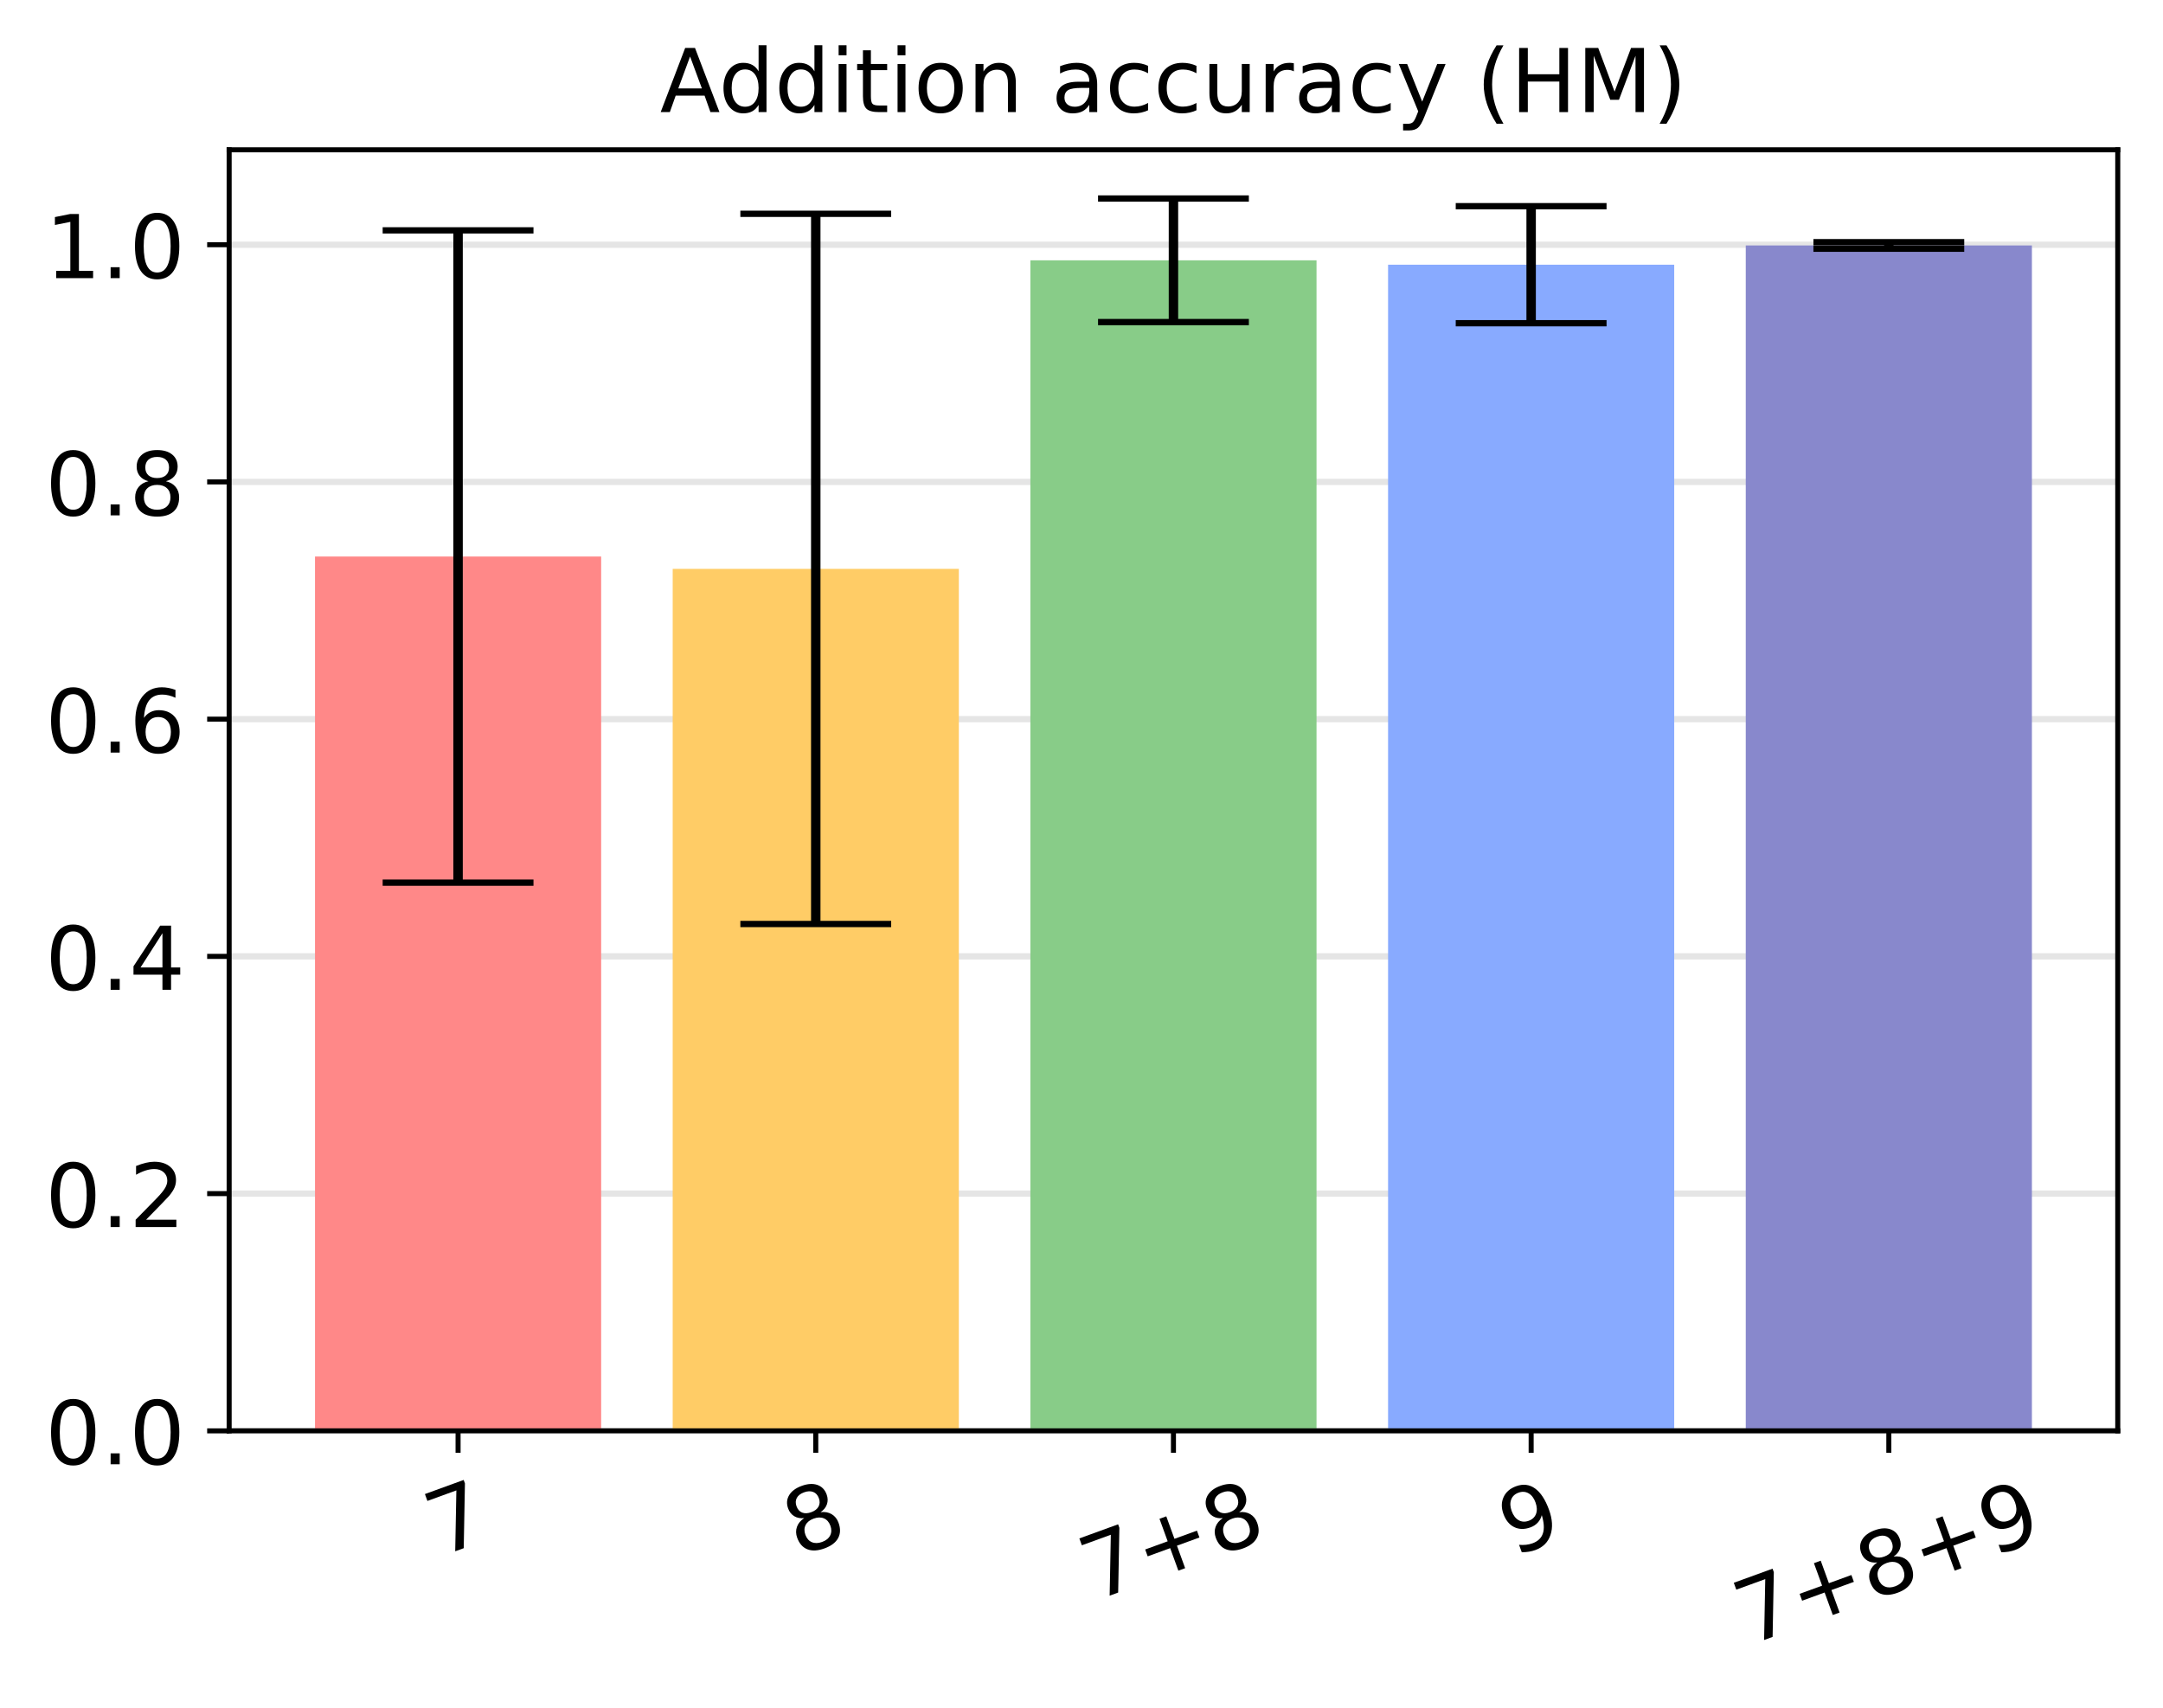
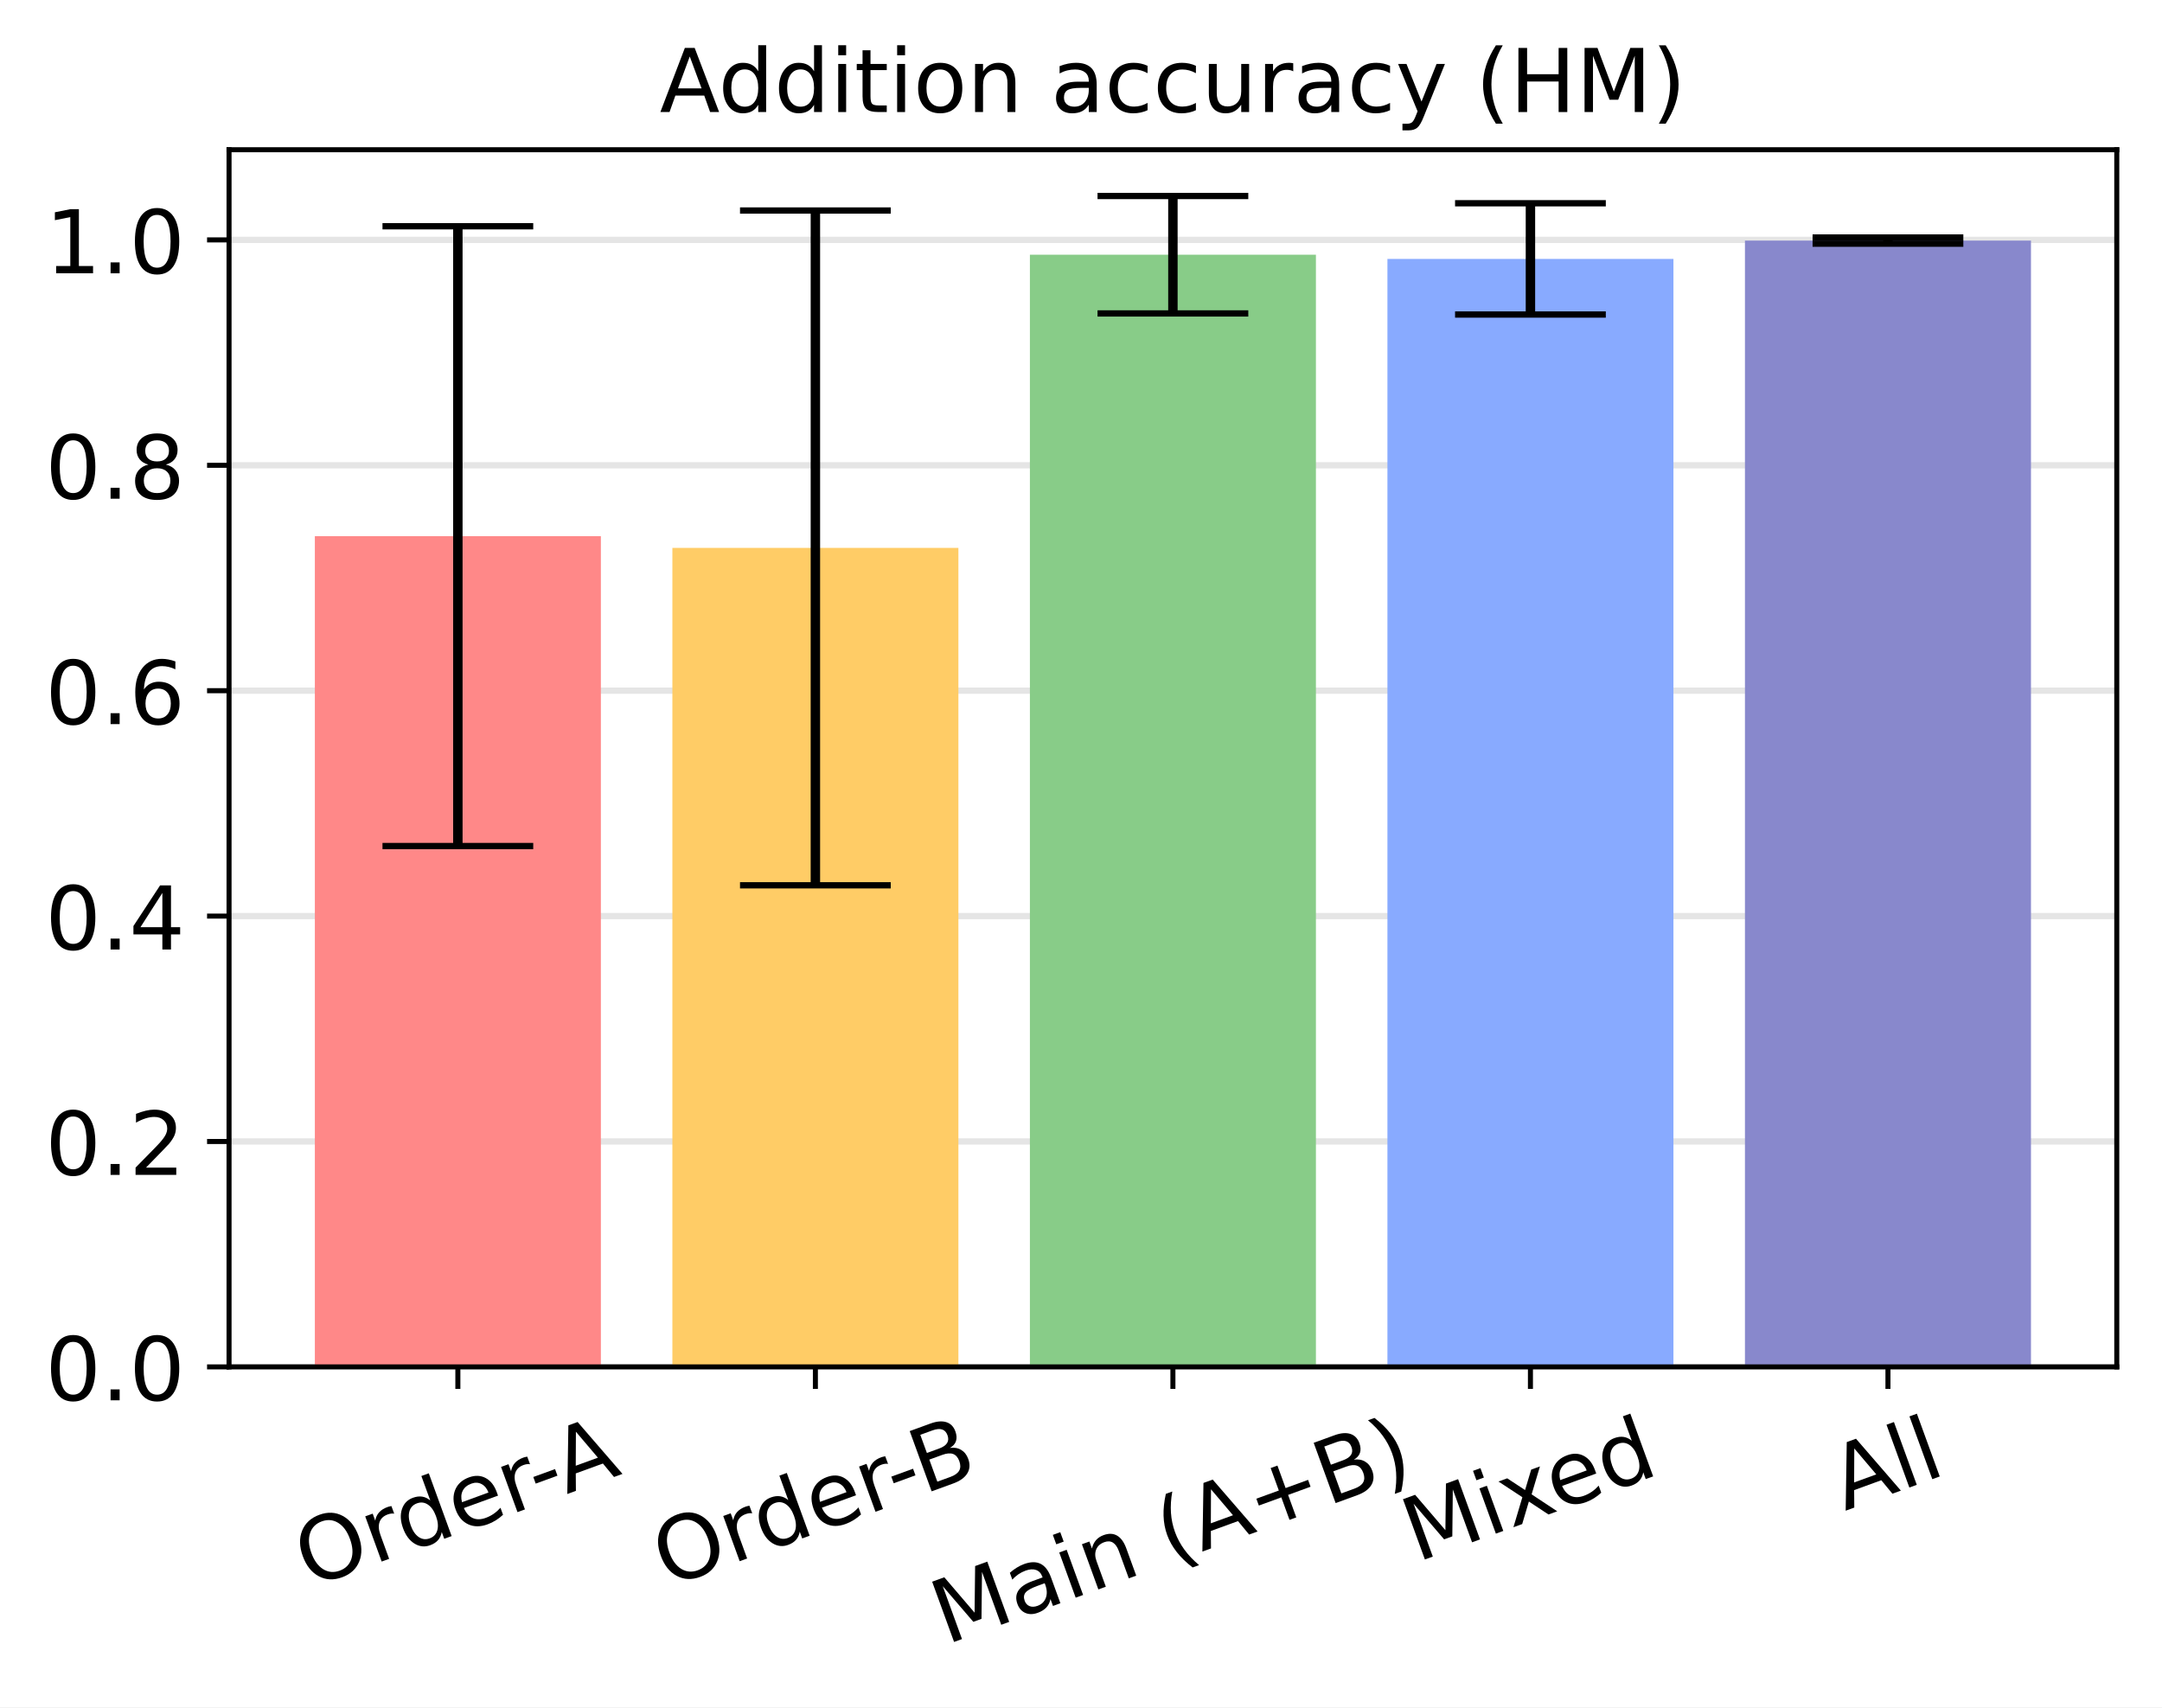
- <svg xmlns="http://www.w3.org/2000/svg" xmlns:xlink="http://www.w3.org/1999/xlink" width="344.194pt" height="271.771pt" viewBox="0 0 344.194 271.771" version="1.1">
+ <svg xmlns="http://www.w3.org/2000/svg" xmlns:xlink="http://www.w3.org/1999/xlink" width="344.194pt" height="271.803pt" viewBox="0 0 344.194 271.803" version="1.1">
  <defs>
    <style type="text/css">*{stroke-linejoin: round; stroke-linecap: butt}</style>
  </defs>
  <g id="figure_1">
    <g id="patch_1">
-       <path d="M 0 271.771  L 344.194 271.771  L 344.194 0  L 0 0  z " style="fill: #ffffff" />
+       <path d="M 0 271.803  L 344.194 271.803  L 344.194 0  L 0 0  z " style="fill: #ffffff" />
    </g>
    <g id="axes_1">
      <g id="patch_2">
-         <path d="M 36.464 227.674  L 336.994 227.674  L 336.994 23.838  L 36.464 23.838  z " style="fill: #ffffff" />
+         <path d="M 36.464 217.609  L 336.994 217.609  L 336.994 23.838  L 36.464 23.838  z " style="fill: #ffffff" />
      </g>
      <g id="matplotlib.axis_1">
        <g id="xtick_1">
          <g id="line2d_1">
            <defs>
-               <path id="m3f75131d21" d="M 0 0  L 0 3.5  " style="stroke: #000000; stroke-width: 0.8" />
+               <path id="md873a0174a" d="M 0 0  L 0 3.5  " style="stroke: #000000; stroke-width: 0.8" />
            </defs>
            <g>
-               <use xlink:href="#m3f75131d21" x="72.892" y="227.674" style="stroke: #000000; stroke-width: 0.8" />
+               <use xlink:href="#md873a0174a" x="72.892" y="217.609" style="stroke: #000000; stroke-width: 0.8" />
            </g>
          </g>
          <g id="text_1">
-             <g transform="translate(70.02836 247.717) rotate(-20) scale(0.14 -0.14)">
-               <defs>
-                 <path id="DejaVuSans-37" d="M 525 4666  L 3525 4666  L 3525 4397  L 1831 0  L 1172 0  L 2766 4134  L 525 4134  L 525 4666  z " transform="scale(0.015625)" />
-               </defs>
-               <use xlink:href="#DejaVuSans-37" />
+             <g transform="translate(49.21359 252.8033) rotate(-20) scale(0.14 -0.14)">
+               <defs>
+                 <path id="DejaVuSans-4f" d="M 2522 4238  Q 1834 4238 1429 3725  Q 1025 3213 1025 2328  Q 1025 1447 1429 934  Q 1834 422 2522 422  Q 3209 422 3611 934  Q 4013 1447 4013 2328  Q 4013 3213 3611 3725  Q 3209 4238 2522 4238  z M 2522 4750  Q 3503 4750 4090 4092  Q 4678 3434 4678 2328  Q 4678 1225 4090 567  Q 3503 -91 2522 -91  Q 1538 -91 948 565  Q 359 1222 359 2328  Q 359 3434 948 4092  Q 1538 4750 2522 4750  z " transform="scale(0.015625)" />
+                 <path id="DejaVuSans-72" d="M 2631 2963  Q 2534 3019 2420 3045  Q 2306 3072 2169 3072  Q 1681 3072 1420 2755  Q 1159 2438 1159 1844  L 1159 0  L 581 0  L 581 3500  L 1159 3500  L 1159 2956  Q 1341 3275 1631 3429  Q 1922 3584 2338 3584  Q 2397 3584 2469 3576  Q 2541 3569 2628 3553  L 2631 2963  z " transform="scale(0.015625)" />
+                 <path id="DejaVuSans-64" d="M 2906 2969  L 2906 4863  L 3481 4863  L 3481 0  L 2906 0  L 2906 525  Q 2725 213 2448 61  Q 2172 -91 1784 -91  Q 1150 -91 751 415  Q 353 922 353 1747  Q 353 2572 751 3078  Q 1150 3584 1784 3584  Q 2172 3584 2448 3432  Q 2725 3281 2906 2969  z M 947 1747  Q 947 1113 1208 752  Q 1469 391 1925 391  Q 2381 391 2643 752  Q 2906 1113 2906 1747  Q 2906 2381 2643 2742  Q 2381 3103 1925 3103  Q 1469 3103 1208 2742  Q 947 2381 947 1747  z " transform="scale(0.015625)" />
+                 <path id="DejaVuSans-65" d="M 3597 1894  L 3597 1613  L 953 1613  Q 991 1019 1311 708  Q 1631 397 2203 397  Q 2534 397 2845 478  Q 3156 559 3463 722  L 3463 178  Q 3153 47 2828 -22  Q 2503 -91 2169 -91  Q 1331 -91 842 396  Q 353 884 353 1716  Q 353 2575 817 3079  Q 1281 3584 2069 3584  Q 2775 3584 3186 3129  Q 3597 2675 3597 1894  z M 3022 2063  Q 3016 2534 2758 2815  Q 2500 3097 2075 3097  Q 1594 3097 1305 2825  Q 1016 2553 972 2059  L 3022 2063  z " transform="scale(0.015625)" />
+                 <path id="DejaVuSans-2d" d="M 313 2009  L 1997 2009  L 1997 1497  L 313 1497  L 313 2009  z " transform="scale(0.015625)" />
+                 <path id="DejaVuSans-41" d="M 2188 4044  L 1331 1722  L 3047 1722  L 2188 4044  z M 1831 4666  L 2547 4666  L 4325 0  L 3669 0  L 3244 1197  L 1141 1197  L 716 0  L 50 0  L 1831 4666  z " transform="scale(0.015625)" />
+               </defs>
+               <use xlink:href="#DejaVuSans-4f" />
+               <use xlink:href="#DejaVuSans-72" x="78.711" />
+               <use xlink:href="#DejaVuSans-64" x="118.074" />
+               <use xlink:href="#DejaVuSans-65" x="181.551" />
+               <use xlink:href="#DejaVuSans-72" x="243.074" />
+               <use xlink:href="#DejaVuSans-2d" x="277.812" />
+               <use xlink:href="#DejaVuSans-41" x="311.646" />
            </g>
          </g>
        </g>
        <g id="xtick_2">
          <g id="line2d_2">
            <g>
-               <use xlink:href="#m3f75131d21" x="129.811" y="227.674" style="stroke: #000000; stroke-width: 0.8" />
+               <use xlink:href="#md873a0174a" x="129.811" y="217.609" style="stroke: #000000; stroke-width: 0.8" />
            </g>
          </g>
          <g id="text_2">
-             <g transform="translate(126.9469 247.717) rotate(-20) scale(0.14 -0.14)">
-               <defs>
-                 <path id="DejaVuSans-38" d="M 2034 2216  Q 1584 2216 1326 1975  Q 1069 1734 1069 1313  Q 1069 891 1326 650  Q 1584 409 2034 409  Q 2484 409 2743 651  Q 3003 894 3003 1313  Q 3003 1734 2745 1975  Q 2488 2216 2034 2216  z M 1403 2484  Q 997 2584 770 2862  Q 544 3141 544 3541  Q 544 4100 942 4425  Q 1341 4750 2034 4750  Q 2731 4750 3128 4425  Q 3525 4100 3525 3541  Q 3525 3141 3298 2862  Q 3072 2584 2669 2484  Q 3125 2378 3379 2068  Q 3634 1759 3634 1313  Q 3634 634 3220 271  Q 2806 -91 2034 -91  Q 1263 -91 848 271  Q 434 634 434 1313  Q 434 1759 690 2068  Q 947 2378 1403 2484  z M 1172 3481  Q 1172 3119 1398 2916  Q 1625 2713 2034 2713  Q 2441 2713 2670 2916  Q 2900 3119 2900 3481  Q 2900 3844 2670 4047  Q 2441 4250 2034 4250  Q 1625 4250 1398 4047  Q 1172 3844 1172 3481  z " transform="scale(0.015625)" />
-               </defs>
-               <use xlink:href="#DejaVuSans-38" />
+             <g transform="translate(106.2092 252.7472) rotate(-20) scale(0.14 -0.14)">
+               <defs>
+                 <path id="DejaVuSans-42" d="M 1259 2228  L 1259 519  L 2272 519  Q 2781 519 3026 730  Q 3272 941 3272 1375  Q 3272 1813 3026 2020  Q 2781 2228 2272 2228  L 1259 2228  z M 1259 4147  L 1259 2741  L 2194 2741  Q 2656 2741 2882 2914  Q 3109 3088 3109 3444  Q 3109 3797 2882 3972  Q 2656 4147 2194 4147  L 1259 4147  z M 628 4666  L 2241 4666  Q 2963 4666 3353 4366  Q 3744 4066 3744 3513  Q 3744 3084 3544 2831  Q 3344 2578 2956 2516  Q 3422 2416 3680 2098  Q 3938 1781 3938 1306  Q 3938 681 3513 340  Q 3088 0 2303 0  L 628 0  L 628 4666  z " transform="scale(0.015625)" />
+               </defs>
+               <use xlink:href="#DejaVuSans-4f" />
+               <use xlink:href="#DejaVuSans-72" x="78.711" />
+               <use xlink:href="#DejaVuSans-64" x="118.074" />
+               <use xlink:href="#DejaVuSans-65" x="181.551" />
+               <use xlink:href="#DejaVuSans-72" x="243.074" />
+               <use xlink:href="#DejaVuSans-2d" x="277.812" />
+               <use xlink:href="#DejaVuSans-42" x="310.271" />
            </g>
          </g>
        </g>
        <g id="xtick_3">
          <g id="line2d_3">
            <g>
-               <use xlink:href="#m3f75131d21" x="186.729" y="227.674" style="stroke: #000000; stroke-width: 0.8" />
+               <use xlink:href="#md873a0174a" x="186.729" y="217.609" style="stroke: #000000; stroke-width: 0.8" />
            </g>
          </g>
          <g id="text_3">
-             <g transform="translate(174.1683 254.776) rotate(-20) scale(0.14 -0.14)">
-               <defs>
+             <g transform="translate(150.6001 261.8666) rotate(-20) scale(0.14 -0.14)">
+               <defs>
+                 <path id="DejaVuSans-4d" d="M 628 4666  L 1569 4666  L 2759 1491  L 3956 4666  L 4897 4666  L 4897 0  L 4281 0  L 4281 4097  L 3078 897  L 2444 897  L 1241 4097  L 1241 0  L 628 0  L 628 4666  z " transform="scale(0.015625)" />
+                 <path id="DejaVuSans-61" d="M 2194 1759  Q 1497 1759 1228 1600  Q 959 1441 959 1056  Q 959 750 1161 570  Q 1363 391 1709 391  Q 2188 391 2477 730  Q 2766 1069 2766 1631  L 2766 1759  L 2194 1759  z M 3341 1997  L 3341 0  L 2766 0  L 2766 531  Q 2569 213 2275 61  Q 1981 -91 1556 -91  Q 1019 -91 701 211  Q 384 513 384 1019  Q 384 1609 779 1909  Q 1175 2209 1959 2209  L 2766 2209  L 2766 2266  Q 2766 2663 2505 2880  Q 2244 3097 1772 3097  Q 1472 3097 1187 3025  Q 903 2953 641 2809  L 641 3341  Q 956 3463 1253 3523  Q 1550 3584 1831 3584  Q 2591 3584 2966 3190  Q 3341 2797 3341 1997  z " transform="scale(0.015625)" />
+                 <path id="DejaVuSans-69" d="M 603 3500  L 1178 3500  L 1178 0  L 603 0  L 603 3500  z M 603 4863  L 1178 4863  L 1178 4134  L 603 4134  L 603 4863  z " transform="scale(0.015625)" />
+                 <path id="DejaVuSans-6e" d="M 3513 2113  L 3513 0  L 2938 0  L 2938 2094  Q 2938 2591 2744 2837  Q 2550 3084 2163 3084  Q 1697 3084 1428 2787  Q 1159 2491 1159 1978  L 1159 0  L 581 0  L 581 3500  L 1159 3500  L 1159 2956  Q 1366 3272 1645 3428  Q 1925 3584 2291 3584  Q 2894 3584 3203 3211  Q 3513 2838 3513 2113  z " transform="scale(0.015625)" />
+                 <path id="DejaVuSans-20" transform="scale(0.015625)" />
+                 <path id="DejaVuSans-28" d="M 1984 4856  Q 1566 4138 1362 3434  Q 1159 2731 1159 2009  Q 1159 1288 1364 580  Q 1569 -128 1984 -844  L 1484 -844  Q 1016 -109 783 600  Q 550 1309 550 2009  Q 550 2706 781 3412  Q 1013 4119 1484 4856  L 1984 4856  z " transform="scale(0.015625)" />
                <path id="DejaVuSans-2b" d="M 2944 4013  L 2944 2272  L 4684 2272  L 4684 1741  L 2944 1741  L 2944 0  L 2419 0  L 2419 1741  L 678 1741  L 678 2272  L 2419 2272  L 2419 4013  L 2944 4013  z " transform="scale(0.015625)" />
-               </defs>
-               <use xlink:href="#DejaVuSans-37" />
-               <use xlink:href="#DejaVuSans-2b" x="63.623" />
-               <use xlink:href="#DejaVuSans-38" x="147.412" />
+                 <path id="DejaVuSans-29" d="M 513 4856  L 1013 4856  Q 1481 4119 1714 3412  Q 1947 2706 1947 2009  Q 1947 1309 1714 600  Q 1481 -109 1013 -844  L 513 -844  Q 928 -128 1133 580  Q 1338 1288 1338 2009  Q 1338 2731 1133 3434  Q 928 4138 513 4856  z " transform="scale(0.015625)" />
+               </defs>
+               <use xlink:href="#DejaVuSans-4d" />
+               <use xlink:href="#DejaVuSans-61" x="86.279" />
+               <use xlink:href="#DejaVuSans-69" x="147.559" />
+               <use xlink:href="#DejaVuSans-6e" x="175.342" />
+               <use xlink:href="#DejaVuSans-20" x="238.721" />
+               <use xlink:href="#DejaVuSans-28" x="270.508" />
+               <use xlink:href="#DejaVuSans-41" x="309.521" />
+               <use xlink:href="#DejaVuSans-2b" x="377.93" />
+               <use xlink:href="#DejaVuSans-42" x="461.719" />
+               <use xlink:href="#DejaVuSans-29" x="530.322" />
            </g>
          </g>
        </g>
        <g id="xtick_4">
          <g id="line2d_4">
            <g>
-               <use xlink:href="#m3f75131d21" x="243.648" y="227.674" style="stroke: #000000; stroke-width: 0.8" />
+               <use xlink:href="#md873a0174a" x="243.648" y="217.609" style="stroke: #000000; stroke-width: 0.8" />
            </g>
          </g>
          <g id="text_4">
-             <g transform="translate(240.784 247.717) rotate(-20) scale(0.14 -0.14)">
-               <defs>
-                 <path id="DejaVuSans-39" d="M 703 97  L 703 672  Q 941 559 1184 500  Q 1428 441 1663 441  Q 2288 441 2617 861  Q 2947 1281 2994 2138  Q 2813 1869 2534 1725  Q 2256 1581 1919 1581  Q 1219 1581 811 2004  Q 403 2428 403 3163  Q 403 3881 828 4315  Q 1253 4750 1959 4750  Q 2769 4750 3195 4129  Q 3622 3509 3622 2328  Q 3622 1225 3098 567  Q 2575 -91 1691 -91  Q 1453 -91 1209 -44  Q 966 3 703 97  z M 1959 2075  Q 2384 2075 2632 2365  Q 2881 2656 2881 3163  Q 2881 3666 2632 3958  Q 2384 4250 1959 4250  Q 1534 4250 1286 3958  Q 1038 3666 1038 3163  Q 1038 2656 1286 2365  Q 1534 2075 1959 2075  z " transform="scale(0.015625)" />
-               </defs>
-               <use xlink:href="#DejaVuSans-39" />
+             <g transform="translate(225.5553 248.737) rotate(-20) scale(0.14 -0.14)">
+               <defs>
+                 <path id="DejaVuSans-78" d="M 3513 3500  L 2247 1797  L 3578 0  L 2900 0  L 1881 1375  L 863 0  L 184 0  L 1544 1831  L 300 3500  L 978 3500  L 1906 2253  L 2834 3500  L 3513 3500  z " transform="scale(0.015625)" />
+               </defs>
+               <use xlink:href="#DejaVuSans-4d" />
+               <use xlink:href="#DejaVuSans-69" x="86.279" />
+               <use xlink:href="#DejaVuSans-78" x="114.062" />
+               <use xlink:href="#DejaVuSans-65" x="170.117" />
+               <use xlink:href="#DejaVuSans-64" x="231.641" />
            </g>
          </g>
        </g>
        <g id="xtick_5">
          <g id="line2d_5">
            <g>
-               <use xlink:href="#m3f75131d21" x="300.566" y="227.674" style="stroke: #000000; stroke-width: 0.8" />
+               <use xlink:href="#md873a0174a" x="300.566" y="217.609" style="stroke: #000000; stroke-width: 0.8" />
            </g>
          </g>
          <g id="text_5">
-             <g transform="translate(278.3082 261.835) rotate(-20) scale(0.14 -0.14)">
-               <use xlink:href="#DejaVuSans-37" />
-               <use xlink:href="#DejaVuSans-2b" x="63.623" />
-               <use xlink:href="#DejaVuSans-38" x="147.412" />
-               <use xlink:href="#DejaVuSans-2b" x="211.035" />
-               <use xlink:href="#DejaVuSans-39" x="294.824" />
+             <g transform="translate(293.7333 240.5408) rotate(-20) scale(0.14 -0.14)">
+               <defs>
+                 <path id="DejaVuSans-6c" d="M 603 4863  L 1178 4863  L 1178 0  L 603 0  L 603 4863  z " transform="scale(0.015625)" />
+               </defs>
+               <use xlink:href="#DejaVuSans-41" />
+               <use xlink:href="#DejaVuSans-6c" x="68.408" />
+               <use xlink:href="#DejaVuSans-6c" x="96.191" />
            </g>
          </g>
        </g>
      </g>
      <g id="matplotlib.axis_2">
        <g id="ytick_1">
          <g id="line2d_6">
-             <path d="M 36.464 227.674  L 336.994 227.674  " clip-path="url(#pe4ec230c2d)" style="fill: none; stroke: #d3d3d3; stroke-opacity: 0.6; stroke-linecap: square" />
+             <path d="M 36.464 217.609  L 336.994 217.609  " clip-path="url(#p3945c9e7f7)" style="fill: none; stroke: #d3d3d3; stroke-opacity: 0.6; stroke-linecap: square" />
          </g>
          <g id="line2d_7">
            <defs>
-               <path id="md21dafaf74" d="M 0 0  L -3.5 0  " style="stroke: #000000; stroke-width: 0.8" />
+               <path id="m7237a860b4" d="M 0 0  L -3.5 0  " style="stroke: #000000; stroke-width: 0.8" />
            </defs>
            <g>
-               <use xlink:href="#md21dafaf74" x="36.464" y="227.674" style="stroke: #000000; stroke-width: 0.8" />
+               <use xlink:href="#m7237a860b4" x="36.464" y="217.609" style="stroke: #000000; stroke-width: 0.8" />
            </g>
          </g>
          <g id="text_6">
-             <g transform="translate(7.2 232.9931) scale(0.14 -0.14)">
+             <g transform="translate(7.2 222.9275) scale(0.14 -0.14)">
              <defs>
                <path id="DejaVuSans-30" d="M 2034 4250  Q 1547 4250 1301 3770  Q 1056 3291 1056 2328  Q 1056 1369 1301 889  Q 1547 409 2034 409  Q 2525 409 2770 889  Q 3016 1369 3016 2328  Q 3016 3291 2770 3770  Q 2525 4250 2034 4250  z M 2034 4750  Q 2819 4750 3233 4129  Q 3647 3509 3647 2328  Q 3647 1150 3233 529  Q 2819 -91 2034 -91  Q 1250 -91 836 529  Q 422 1150 422 2328  Q 422 3509 836 4129  Q 1250 4750 2034 4750  z " transform="scale(0.015625)" />
                <path id="DejaVuSans-2e" d="M 684 794  L 1344 794  L 1344 0  L 684 0  L 684 794  z " transform="scale(0.015625)" />
              </defs>
              <use xlink:href="#DejaVuSans-30" />
              <use xlink:href="#DejaVuSans-2e" x="63.623" />
              <use xlink:href="#DejaVuSans-30" x="95.41" />
            </g>
          </g>
        </g>
        <g id="ytick_2">
          <g id="line2d_8">
-             <path d="M 36.464 189.927  L 336.994 189.927  " clip-path="url(#pe4ec230c2d)" style="fill: none; stroke: #d3d3d3; stroke-opacity: 0.6; stroke-linecap: square" />
+             <path d="M 36.464 181.725  L 336.994 181.725  " clip-path="url(#p3945c9e7f7)" style="fill: none; stroke: #d3d3d3; stroke-opacity: 0.6; stroke-linecap: square" />
          </g>
          <g id="line2d_9">
            <g>
-               <use xlink:href="#md21dafaf74" x="36.464" y="189.927" style="stroke: #000000; stroke-width: 0.8" />
+               <use xlink:href="#m7237a860b4" x="36.464" y="181.725" style="stroke: #000000; stroke-width: 0.8" />
            </g>
          </g>
          <g id="text_7">
-             <g transform="translate(7.2 195.2456) scale(0.14 -0.14)">
+             <g transform="translate(7.2 187.044) scale(0.14 -0.14)">
              <defs>
                <path id="DejaVuSans-32" d="M 1228 531  L 3431 531  L 3431 0  L 469 0  L 469 531  Q 828 903 1448 1529  Q 2069 2156 2228 2338  Q 2531 2678 2651 2914  Q 2772 3150 2772 3378  Q 2772 3750 2511 3984  Q 2250 4219 1831 4219  Q 1534 4219 1204 4116  Q 875 4013 500 3803  L 500 4441  Q 881 4594 1212 4672  Q 1544 4750 1819 4750  Q 2544 4750 2975 4387  Q 3406 4025 3406 3419  Q 3406 3131 3298 2873  Q 3191 2616 2906 2266  Q 2828 2175 2409 1742  Q 1991 1309 1228 531  z " transform="scale(0.015625)" />
              </defs>
              <use xlink:href="#DejaVuSans-30" />
              <use xlink:href="#DejaVuSans-2e" x="63.623" />
              <use xlink:href="#DejaVuSans-32" x="95.41" />
            </g>
          </g>
        </g>
        <g id="ytick_3">
          <g id="line2d_10">
-             <path d="M 36.464 152.179  L 336.994 152.179  " clip-path="url(#pe4ec230c2d)" style="fill: none; stroke: #d3d3d3; stroke-opacity: 0.6; stroke-linecap: square" />
+             <path d="M 36.464 145.842  L 336.994 145.842  " clip-path="url(#p3945c9e7f7)" style="fill: none; stroke: #d3d3d3; stroke-opacity: 0.6; stroke-linecap: square" />
          </g>
          <g id="line2d_11">
            <g>
-               <use xlink:href="#md21dafaf74" x="36.464" y="152.179" style="stroke: #000000; stroke-width: 0.8" />
+               <use xlink:href="#m7237a860b4" x="36.464" y="145.842" style="stroke: #000000; stroke-width: 0.8" />
            </g>
          </g>
          <g id="text_8">
-             <g transform="translate(7.2 157.4982) scale(0.14 -0.14)">
+             <g transform="translate(7.2 151.1605) scale(0.14 -0.14)">
              <defs>
                <path id="DejaVuSans-34" d="M 2419 4116  L 825 1625  L 2419 1625  L 2419 4116  z M 2253 4666  L 3047 4666  L 3047 1625  L 3713 1625  L 3713 1100  L 3047 1100  L 3047 0  L 2419 0  L 2419 1100  L 313 1100  L 313 1709  L 2253 4666  z " transform="scale(0.015625)" />
              </defs>
              <use xlink:href="#DejaVuSans-30" />
              <use xlink:href="#DejaVuSans-2e" x="63.623" />
              <use xlink:href="#DejaVuSans-34" x="95.41" />
            </g>
          </g>
        </g>
        <g id="ytick_4">
          <g id="line2d_12">
-             <path d="M 36.464 114.432  L 336.994 114.432  " clip-path="url(#pe4ec230c2d)" style="fill: none; stroke: #d3d3d3; stroke-opacity: 0.6; stroke-linecap: square" />
+             <path d="M 36.464 109.958  L 336.994 109.958  " clip-path="url(#p3945c9e7f7)" style="fill: none; stroke: #d3d3d3; stroke-opacity: 0.6; stroke-linecap: square" />
          </g>
          <g id="line2d_13">
            <g>
-               <use xlink:href="#md21dafaf74" x="36.464" y="114.432" style="stroke: #000000; stroke-width: 0.8" />
+               <use xlink:href="#m7237a860b4" x="36.464" y="109.958" style="stroke: #000000; stroke-width: 0.8" />
            </g>
          </g>
          <g id="text_9">
-             <g transform="translate(7.2 119.7507) scale(0.14 -0.14)">
+             <g transform="translate(7.2 115.2771) scale(0.14 -0.14)">
              <defs>
                <path id="DejaVuSans-36" d="M 2113 2584  Q 1688 2584 1439 2293  Q 1191 2003 1191 1497  Q 1191 994 1439 701  Q 1688 409 2113 409  Q 2538 409 2786 701  Q 3034 994 3034 1497  Q 3034 2003 2786 2293  Q 2538 2584 2113 2584  z M 3366 4563  L 3366 3988  Q 3128 4100 2886 4159  Q 2644 4219 2406 4219  Q 1781 4219 1451 3797  Q 1122 3375 1075 2522  Q 1259 2794 1537 2939  Q 1816 3084 2150 3084  Q 2853 3084 3261 2657  Q 3669 2231 3669 1497  Q 3669 778 3244 343  Q 2819 -91 2113 -91  Q 1303 -91 875 529  Q 447 1150 447 2328  Q 447 3434 972 4092  Q 1497 4750 2381 4750  Q 2619 4750 2861 4703  Q 3103 4656 3366 4563  z " transform="scale(0.015625)" />
              </defs>
              <use xlink:href="#DejaVuSans-30" />
              <use xlink:href="#DejaVuSans-2e" x="63.623" />
              <use xlink:href="#DejaVuSans-36" x="95.41" />
            </g>
          </g>
        </g>
        <g id="ytick_5">
          <g id="line2d_14">
-             <path d="M 36.464 76.684  L 336.994 76.684  " clip-path="url(#pe4ec230c2d)" style="fill: none; stroke: #d3d3d3; stroke-opacity: 0.6; stroke-linecap: square" />
+             <path d="M 36.464 74.075  L 336.994 74.075  " clip-path="url(#p3945c9e7f7)" style="fill: none; stroke: #d3d3d3; stroke-opacity: 0.6; stroke-linecap: square" />
          </g>
          <g id="line2d_15">
            <g>
-               <use xlink:href="#md21dafaf74" x="36.464" y="76.684" style="stroke: #000000; stroke-width: 0.8" />
+               <use xlink:href="#m7237a860b4" x="36.464" y="74.075" style="stroke: #000000; stroke-width: 0.8" />
            </g>
          </g>
          <g id="text_10">
-             <g transform="translate(7.2 82.0032) scale(0.14 -0.14)">
+             <g transform="translate(7.2 79.39358) scale(0.14 -0.14)">
+               <defs>
+                 <path id="DejaVuSans-38" d="M 2034 2216  Q 1584 2216 1326 1975  Q 1069 1734 1069 1313  Q 1069 891 1326 650  Q 1584 409 2034 409  Q 2484 409 2743 651  Q 3003 894 3003 1313  Q 3003 1734 2745 1975  Q 2488 2216 2034 2216  z M 1403 2484  Q 997 2584 770 2862  Q 544 3141 544 3541  Q 544 4100 942 4425  Q 1341 4750 2034 4750  Q 2731 4750 3128 4425  Q 3525 4100 3525 3541  Q 3525 3141 3298 2862  Q 3072 2584 2669 2484  Q 3125 2378 3379 2068  Q 3634 1759 3634 1313  Q 3634 634 3220 271  Q 2806 -91 2034 -91  Q 1263 -91 848 271  Q 434 634 434 1313  Q 434 1759 690 2068  Q 947 2378 1403 2484  z M 1172 3481  Q 1172 3119 1398 2916  Q 1625 2713 2034 2713  Q 2441 2713 2670 2916  Q 2900 3119 2900 3481  Q 2900 3844 2670 4047  Q 2441 4250 2034 4250  Q 1625 4250 1398 4047  Q 1172 3844 1172 3481  z " transform="scale(0.015625)" />
+               </defs>
              <use xlink:href="#DejaVuSans-30" />
              <use xlink:href="#DejaVuSans-2e" x="63.623" />
              <use xlink:href="#DejaVuSans-38" x="95.41" />
            </g>
          </g>
        </g>
        <g id="ytick_6">
          <g id="line2d_16">
-             <path d="M 36.464 38.937  L 336.994 38.937  " clip-path="url(#pe4ec230c2d)" style="fill: none; stroke: #d3d3d3; stroke-opacity: 0.6; stroke-linecap: square" />
+             <path d="M 36.464 38.191  L 336.994 38.191  " clip-path="url(#p3945c9e7f7)" style="fill: none; stroke: #d3d3d3; stroke-opacity: 0.6; stroke-linecap: square" />
          </g>
          <g id="line2d_17">
            <g>
-               <use xlink:href="#md21dafaf74" x="36.464" y="38.937" style="stroke: #000000; stroke-width: 0.8" />
+               <use xlink:href="#m7237a860b4" x="36.464" y="38.191" style="stroke: #000000; stroke-width: 0.8" />
            </g>
          </g>
          <g id="text_11">
-             <g transform="translate(7.2 44.25571) scale(0.14 -0.14)">
+             <g transform="translate(7.2 43.51011) scale(0.14 -0.14)">
              <defs>
                <path id="DejaVuSans-31" d="M 794 531  L 1825 531  L 1825 4091  L 703 3866  L 703 4441  L 1819 4666  L 2450 4666  L 2450 531  L 3481 531  L 3481 0  L 794 0  L 794 531  z " transform="scale(0.015625)" />
              </defs>
              <use xlink:href="#DejaVuSans-31" />
              <use xlink:href="#DejaVuSans-2e" x="63.623" />
              <use xlink:href="#DejaVuSans-30" x="95.41" />
            </g>
          </g>
        </g>
      </g>
      <g id="patch_3">
-         <path d="M 50.125 227.674  L 95.66 227.674  L 95.66 88.553  L 50.125 88.553  z " clip-path="url(#pe4ec230c2d)" style="fill: #ff8888" />
+         <path d="M 50.125 217.609  L 95.66 217.609  L 95.66 85.357  L 50.125 85.357  z " clip-path="url(#p3945c9e7f7)" style="fill: #ff8888" />
      </g>
      <g id="patch_4">
-         <path d="M 107.043 227.674  L 152.578 227.674  L 152.578 90.521  L 107.043 90.521  z " clip-path="url(#pe4ec230c2d)" style="fill: #ffcc66" />
+         <path d="M 107.043 217.609  L 152.578 217.609  L 152.578 87.228  L 107.043 87.228  z " clip-path="url(#p3945c9e7f7)" style="fill: #ffcc66" />
      </g>
      <g id="patch_5">
-         <path d="M 163.962 227.674  L 209.497 227.674  L 209.497 41.419  L 163.962 41.419  z " clip-path="url(#pe4ec230c2d)" style="fill: #88cc88" />
+         <path d="M 163.962 217.609  L 209.497 217.609  L 209.497 40.551  L 163.962 40.551  z " clip-path="url(#p3945c9e7f7)" style="fill: #88cc88" />
      </g>
      <g id="patch_6">
-         <path d="M 220.881 227.674  L 266.415 227.674  L 266.415 42.121  L 220.881 42.121  z " clip-path="url(#pe4ec230c2d)" style="fill: #88aaff" />
+         <path d="M 220.881 217.609  L 266.415 217.609  L 266.415 41.218  L 220.881 41.218  z " clip-path="url(#p3945c9e7f7)" style="fill: #88aaff" />
      </g>
      <g id="patch_7">
-         <path d="M 277.799 227.674  L 323.334 227.674  L 323.334 39.053  L 277.799 39.053  z " clip-path="url(#pe4ec230c2d)" style="fill: #8888cc" />
+         <path d="M 277.799 217.609  L 323.334 217.609  L 323.334 38.301  L 277.799 38.301  z " clip-path="url(#p3945c9e7f7)" style="fill: #8888cc" />
      </g>
      <g id="LineCollection_1">
-         <path d="M 72.892 140.448  L 72.892 36.658  " clip-path="url(#pe4ec230c2d)" style="fill: none; stroke: #000000; stroke-width: 1.5" />
-         <path d="M 129.811 147.023  L 129.811 34.02  " clip-path="url(#pe4ec230c2d)" style="fill: none; stroke: #000000; stroke-width: 1.5" />
-         <path d="M 186.729 51.25  L 186.729 31.587  " clip-path="url(#pe4ec230c2d)" style="fill: none; stroke: #000000; stroke-width: 1.5" />
-         <path d="M 243.648 51.436  L 243.648 32.806  " clip-path="url(#pe4ec230c2d)" style="fill: none; stroke: #000000; stroke-width: 1.5" />
-         <path d="M 300.566 39.57  L 300.566 38.535  " clip-path="url(#pe4ec230c2d)" style="fill: none; stroke: #000000; stroke-width: 1.5" />
+         <path d="M 72.892 134.689  L 72.892 36.025  " clip-path="url(#p3945c9e7f7)" style="fill: none; stroke: #000000; stroke-width: 1.5" />
+         <path d="M 129.811 140.94  L 129.811 33.517  " clip-path="url(#p3945c9e7f7)" style="fill: none; stroke: #000000; stroke-width: 1.5" />
+         <path d="M 186.729 49.896  L 186.729 31.205  " clip-path="url(#p3945c9e7f7)" style="fill: none; stroke: #000000; stroke-width: 1.5" />
+         <path d="M 243.648 50.074  L 243.648 32.363  " clip-path="url(#p3945c9e7f7)" style="fill: none; stroke: #000000; stroke-width: 1.5" />
+         <path d="M 300.566 38.794  L 300.566 37.809  " clip-path="url(#p3945c9e7f7)" style="fill: none; stroke: #000000; stroke-width: 1.5" />
      </g>
      <g id="line2d_18">
        <defs>
-           <path id="mb52fa9979e" d="M 12 0  L -12 -0  " style="stroke: #000000" />
+           <path id="m90483f53c6" d="M 12 0  L -12 -0  " style="stroke: #000000" />
        </defs>
-         <g clip-path="url(#pe4ec230c2d)">
-           <use xlink:href="#mb52fa9979e" x="72.892" y="140.448" style="stroke: #000000" />
-           <use xlink:href="#mb52fa9979e" x="129.811" y="147.023" style="stroke: #000000" />
-           <use xlink:href="#mb52fa9979e" x="186.729" y="51.25" style="stroke: #000000" />
-           <use xlink:href="#mb52fa9979e" x="243.648" y="51.436" style="stroke: #000000" />
-           <use xlink:href="#mb52fa9979e" x="300.566" y="39.57" style="stroke: #000000" />
+         <g clip-path="url(#p3945c9e7f7)">
+           <use xlink:href="#m90483f53c6" x="72.892" y="134.689" style="stroke: #000000" />
+           <use xlink:href="#m90483f53c6" x="129.811" y="140.94" style="stroke: #000000" />
+           <use xlink:href="#m90483f53c6" x="186.729" y="49.896" style="stroke: #000000" />
+           <use xlink:href="#m90483f53c6" x="243.648" y="50.074" style="stroke: #000000" />
+           <use xlink:href="#m90483f53c6" x="300.566" y="38.794" style="stroke: #000000" />
        </g>
      </g>
      <g id="line2d_19">
-         <g clip-path="url(#pe4ec230c2d)">
-           <use xlink:href="#mb52fa9979e" x="72.892" y="36.658" style="stroke: #000000" />
-           <use xlink:href="#mb52fa9979e" x="129.811" y="34.02" style="stroke: #000000" />
-           <use xlink:href="#mb52fa9979e" x="186.729" y="31.587" style="stroke: #000000" />
-           <use xlink:href="#mb52fa9979e" x="243.648" y="32.806" style="stroke: #000000" />
-           <use xlink:href="#mb52fa9979e" x="300.566" y="38.535" style="stroke: #000000" />
+         <g clip-path="url(#p3945c9e7f7)">
+           <use xlink:href="#m90483f53c6" x="72.892" y="36.025" style="stroke: #000000" />
+           <use xlink:href="#m90483f53c6" x="129.811" y="33.517" style="stroke: #000000" />
+           <use xlink:href="#m90483f53c6" x="186.729" y="31.205" style="stroke: #000000" />
+           <use xlink:href="#m90483f53c6" x="243.648" y="32.363" style="stroke: #000000" />
+           <use xlink:href="#m90483f53c6" x="300.566" y="37.809" style="stroke: #000000" />
        </g>
      </g>
      <g id="patch_8">
-         <path d="M 36.464 227.674  L 36.464 23.838  " style="fill: none; stroke: #000000; stroke-width: 0.8; stroke-linejoin: miter; stroke-linecap: square" />
+         <path d="M 36.464 217.609  L 36.464 23.838  " style="fill: none; stroke: #000000; stroke-width: 0.8; stroke-linejoin: miter; stroke-linecap: square" />
      </g>
      <g id="patch_9">
-         <path d="M 336.994 227.674  L 336.994 23.838  " style="fill: none; stroke: #000000; stroke-width: 0.8; stroke-linejoin: miter; stroke-linecap: square" />
+         <path d="M 336.994 217.609  L 336.994 23.838  " style="fill: none; stroke: #000000; stroke-width: 0.8; stroke-linejoin: miter; stroke-linecap: square" />
      </g>
      <g id="patch_10">
-         <path d="M 36.464 227.674  L 336.994 227.674  " style="fill: none; stroke: #000000; stroke-width: 0.8; stroke-linejoin: miter; stroke-linecap: square" />
+         <path d="M 36.464 217.609  L 336.994 217.609  " style="fill: none; stroke: #000000; stroke-width: 0.8; stroke-linejoin: miter; stroke-linecap: square" />
      </g>
      <g id="patch_11">
        <path d="M 36.464 23.838  L 336.994 23.838  " style="fill: none; stroke: #000000; stroke-width: 0.8; stroke-linejoin: miter; stroke-linecap: square" />
      </g>
      <g id="text_12">
        <g transform="translate(105.0241 17.83781) scale(0.14 -0.14)">
          <defs>
-             <path id="DejaVuSans-41" d="M 2188 4044  L 1331 1722  L 3047 1722  L 2188 4044  z M 1831 4666  L 2547 4666  L 4325 0  L 3669 0  L 3244 1197  L 1141 1197  L 716 0  L 50 0  L 1831 4666  z " transform="scale(0.015625)" />
-             <path id="DejaVuSans-64" d="M 2906 2969  L 2906 4863  L 3481 4863  L 3481 0  L 2906 0  L 2906 525  Q 2725 213 2448 61  Q 2172 -91 1784 -91  Q 1150 -91 751 415  Q 353 922 353 1747  Q 353 2572 751 3078  Q 1150 3584 1784 3584  Q 2172 3584 2448 3432  Q 2725 3281 2906 2969  z M 947 1747  Q 947 1113 1208 752  Q 1469 391 1925 391  Q 2381 391 2643 752  Q 2906 1113 2906 1747  Q 2906 2381 2643 2742  Q 2381 3103 1925 3103  Q 1469 3103 1208 2742  Q 947 2381 947 1747  z " transform="scale(0.015625)" />
-             <path id="DejaVuSans-69" d="M 603 3500  L 1178 3500  L 1178 0  L 603 0  L 603 3500  z M 603 4863  L 1178 4863  L 1178 4134  L 603 4134  L 603 4863  z " transform="scale(0.015625)" />
            <path id="DejaVuSans-74" d="M 1172 4494  L 1172 3500  L 2356 3500  L 2356 3053  L 1172 3053  L 1172 1153  Q 1172 725 1289 603  Q 1406 481 1766 481  L 2356 481  L 2356 0  L 1766 0  Q 1100 0 847 248  Q 594 497 594 1153  L 594 3053  L 172 3053  L 172 3500  L 594 3500  L 594 4494  L 1172 4494  z " transform="scale(0.015625)" />
            <path id="DejaVuSans-6f" d="M 1959 3097  Q 1497 3097 1228 2736  Q 959 2375 959 1747  Q 959 1119 1226 758  Q 1494 397 1959 397  Q 2419 397 2687 759  Q 2956 1122 2956 1747  Q 2956 2369 2687 2733  Q 2419 3097 1959 3097  z M 1959 3584  Q 2709 3584 3137 3096  Q 3566 2609 3566 1747  Q 3566 888 3137 398  Q 2709 -91 1959 -91  Q 1206 -91 779 398  Q 353 888 353 1747  Q 353 2609 779 3096  Q 1206 3584 1959 3584  z " transform="scale(0.015625)" />
-             <path id="DejaVuSans-6e" d="M 3513 2113  L 3513 0  L 2938 0  L 2938 2094  Q 2938 2591 2744 2837  Q 2550 3084 2163 3084  Q 1697 3084 1428 2787  Q 1159 2491 1159 1978  L 1159 0  L 581 0  L 581 3500  L 1159 3500  L 1159 2956  Q 1366 3272 1645 3428  Q 1925 3584 2291 3584  Q 2894 3584 3203 3211  Q 3513 2838 3513 2113  z " transform="scale(0.015625)" />
-             <path id="DejaVuSans-20" transform="scale(0.015625)" />
-             <path id="DejaVuSans-61" d="M 2194 1759  Q 1497 1759 1228 1600  Q 959 1441 959 1056  Q 959 750 1161 570  Q 1363 391 1709 391  Q 2188 391 2477 730  Q 2766 1069 2766 1631  L 2766 1759  L 2194 1759  z M 3341 1997  L 3341 0  L 2766 0  L 2766 531  Q 2569 213 2275 61  Q 1981 -91 1556 -91  Q 1019 -91 701 211  Q 384 513 384 1019  Q 384 1609 779 1909  Q 1175 2209 1959 2209  L 2766 2209  L 2766 2266  Q 2766 2663 2505 2880  Q 2244 3097 1772 3097  Q 1472 3097 1187 3025  Q 903 2953 641 2809  L 641 3341  Q 956 3463 1253 3523  Q 1550 3584 1831 3584  Q 2591 3584 2966 3190  Q 3341 2797 3341 1997  z " transform="scale(0.015625)" />
            <path id="DejaVuSans-63" d="M 3122 3366  L 3122 2828  Q 2878 2963 2633 3030  Q 2388 3097 2138 3097  Q 1578 3097 1268 2742  Q 959 2388 959 1747  Q 959 1106 1268 751  Q 1578 397 2138 397  Q 2388 397 2633 464  Q 2878 531 3122 666  L 3122 134  Q 2881 22 2623 -34  Q 2366 -91 2075 -91  Q 1284 -91 818 406  Q 353 903 353 1747  Q 353 2603 823 3093  Q 1294 3584 2113 3584  Q 2378 3584 2631 3529  Q 2884 3475 3122 3366  z " transform="scale(0.015625)" />
            <path id="DejaVuSans-75" d="M 544 1381  L 544 3500  L 1119 3500  L 1119 1403  Q 1119 906 1312 657  Q 1506 409 1894 409  Q 2359 409 2629 706  Q 2900 1003 2900 1516  L 2900 3500  L 3475 3500  L 3475 0  L 2900 0  L 2900 538  Q 2691 219 2414 64  Q 2138 -91 1772 -91  Q 1169 -91 856 284  Q 544 659 544 1381  z M 1991 3584  L 1991 3584  z " transform="scale(0.015625)" />
-             <path id="DejaVuSans-72" d="M 2631 2963  Q 2534 3019 2420 3045  Q 2306 3072 2169 3072  Q 1681 3072 1420 2755  Q 1159 2438 1159 1844  L 1159 0  L 581 0  L 581 3500  L 1159 3500  L 1159 2956  Q 1341 3275 1631 3429  Q 1922 3584 2338 3584  Q 2397 3584 2469 3576  Q 2541 3569 2628 3553  L 2631 2963  z " transform="scale(0.015625)" />
            <path id="DejaVuSans-79" d="M 2059 -325  Q 1816 -950 1584 -1140  Q 1353 -1331 966 -1331  L 506 -1331  L 506 -850  L 844 -850  Q 1081 -850 1212 -737  Q 1344 -625 1503 -206  L 1606 56  L 191 3500  L 800 3500  L 1894 763  L 2988 3500  L 3597 3500  L 2059 -325  z " transform="scale(0.015625)" />
-             <path id="DejaVuSans-28" d="M 1984 4856  Q 1566 4138 1362 3434  Q 1159 2731 1159 2009  Q 1159 1288 1364 580  Q 1569 -128 1984 -844  L 1484 -844  Q 1016 -109 783 600  Q 550 1309 550 2009  Q 550 2706 781 3412  Q 1013 4119 1484 4856  L 1984 4856  z " transform="scale(0.015625)" />
            <path id="DejaVuSans-48" d="M 628 4666  L 1259 4666  L 1259 2753  L 3553 2753  L 3553 4666  L 4184 4666  L 4184 0  L 3553 0  L 3553 2222  L 1259 2222  L 1259 0  L 628 0  L 628 4666  z " transform="scale(0.015625)" />
-             <path id="DejaVuSans-4d" d="M 628 4666  L 1569 4666  L 2759 1491  L 3956 4666  L 4897 4666  L 4897 0  L 4281 0  L 4281 4097  L 3078 897  L 2444 897  L 1241 4097  L 1241 0  L 628 0  L 628 4666  z " transform="scale(0.015625)" />
-             <path id="DejaVuSans-29" d="M 513 4856  L 1013 4856  Q 1481 4119 1714 3412  Q 1947 2706 1947 2009  Q 1947 1309 1714 600  Q 1481 -109 1013 -844  L 513 -844  Q 928 -128 1133 580  Q 1338 1288 1338 2009  Q 1338 2731 1133 3434  Q 928 4138 513 4856  z " transform="scale(0.015625)" />
          </defs>
          <use xlink:href="#DejaVuSans-41" />
          <use xlink:href="#DejaVuSans-64" x="66.658" />
          <use xlink:href="#DejaVuSans-64" x="130.135" />
          <use xlink:href="#DejaVuSans-69" x="193.611" />
          <use xlink:href="#DejaVuSans-74" x="221.395" />
          <use xlink:href="#DejaVuSans-69" x="260.604" />
          <use xlink:href="#DejaVuSans-6f" x="288.387" />
          <use xlink:href="#DejaVuSans-6e" x="349.568" />
          <use xlink:href="#DejaVuSans-20" x="412.947" />
          <use xlink:href="#DejaVuSans-61" x="444.734" />
          <use xlink:href="#DejaVuSans-63" x="506.014" />
          <use xlink:href="#DejaVuSans-63" x="560.994" />
          <use xlink:href="#DejaVuSans-75" x="615.975" />
          <use xlink:href="#DejaVuSans-72" x="679.354" />
          <use xlink:href="#DejaVuSans-61" x="720.467" />
          <use xlink:href="#DejaVuSans-63" x="781.746" />
          <use xlink:href="#DejaVuSans-79" x="836.727" />
          <use xlink:href="#DejaVuSans-20" x="895.906" />
          <use xlink:href="#DejaVuSans-28" x="927.693" />
          <use xlink:href="#DejaVuSans-48" x="966.707" />
          <use xlink:href="#DejaVuSans-4d" x="1041.902" />
          <use xlink:href="#DejaVuSans-29" x="1128.182" />
        </g>
      </g>
    </g>
  </g>
  <defs>
-     <clipPath id="pe4ec230c2d">
-       <rect x="36.464" y="23.838" width="300.53" height="203.836" />
+     <clipPath id="p3945c9e7f7">
+       <rect x="36.464" y="23.838" width="300.53" height="193.771" />
    </clipPath>
  </defs>
</svg>
